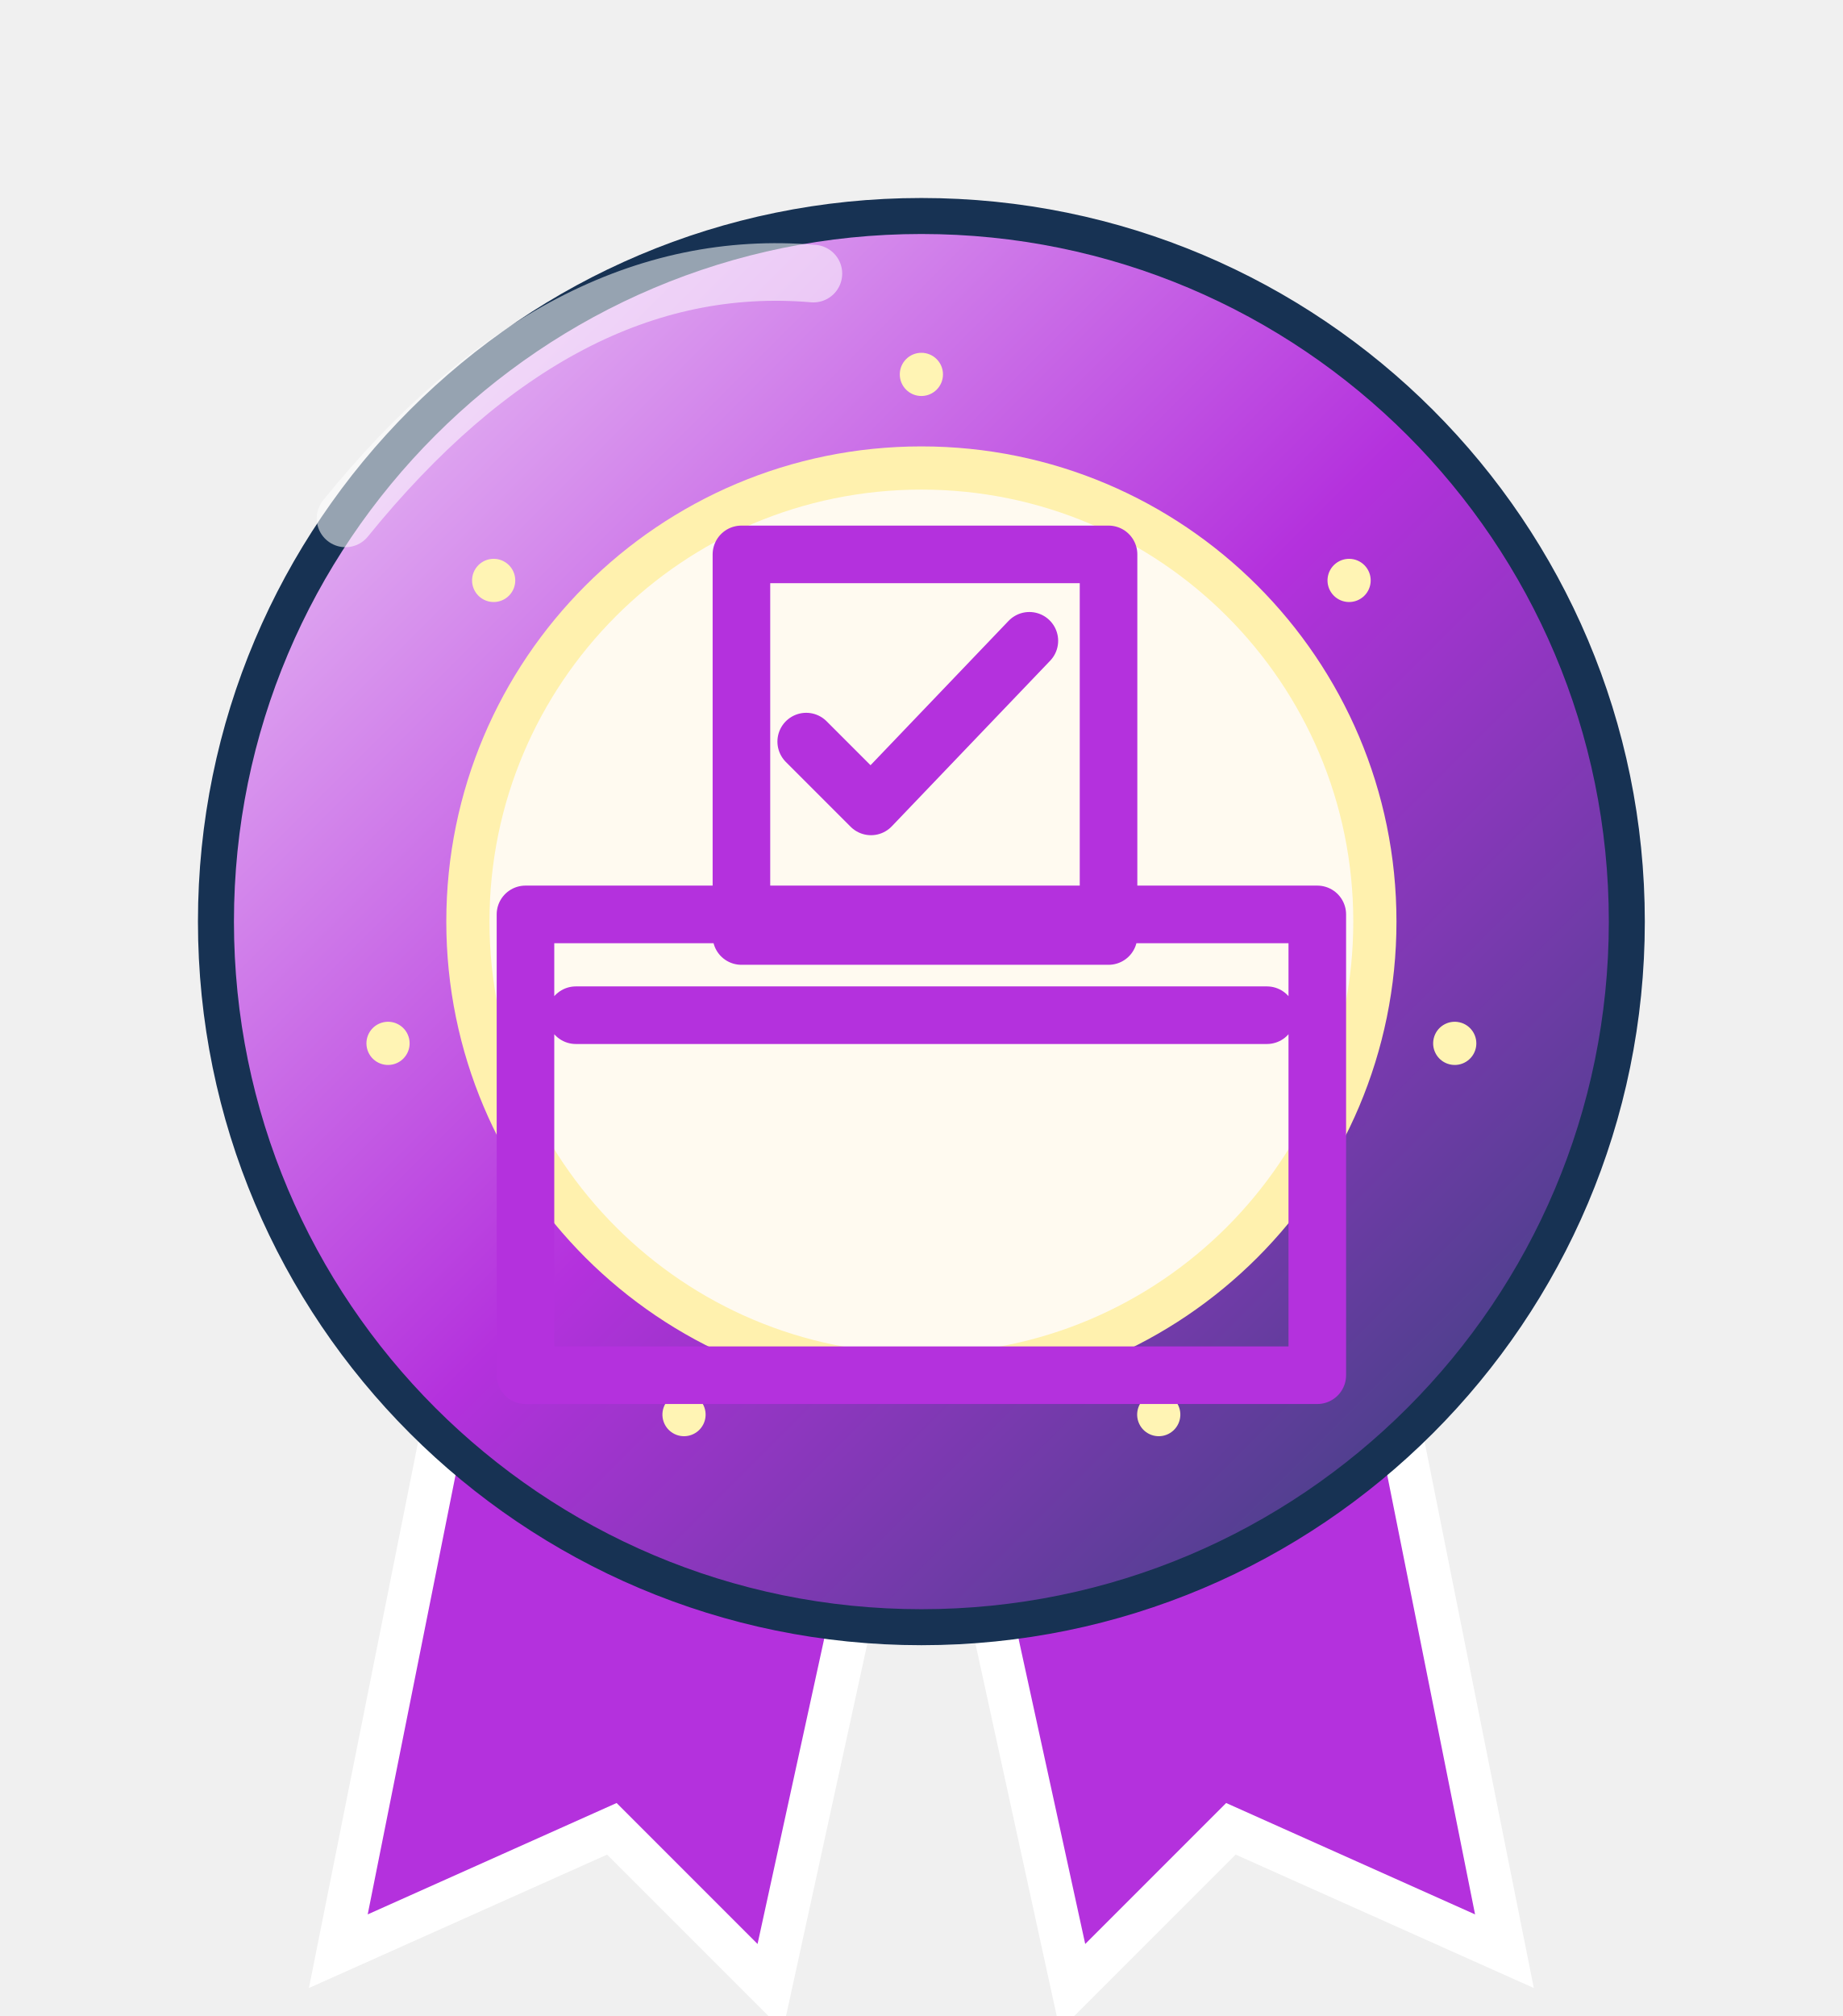
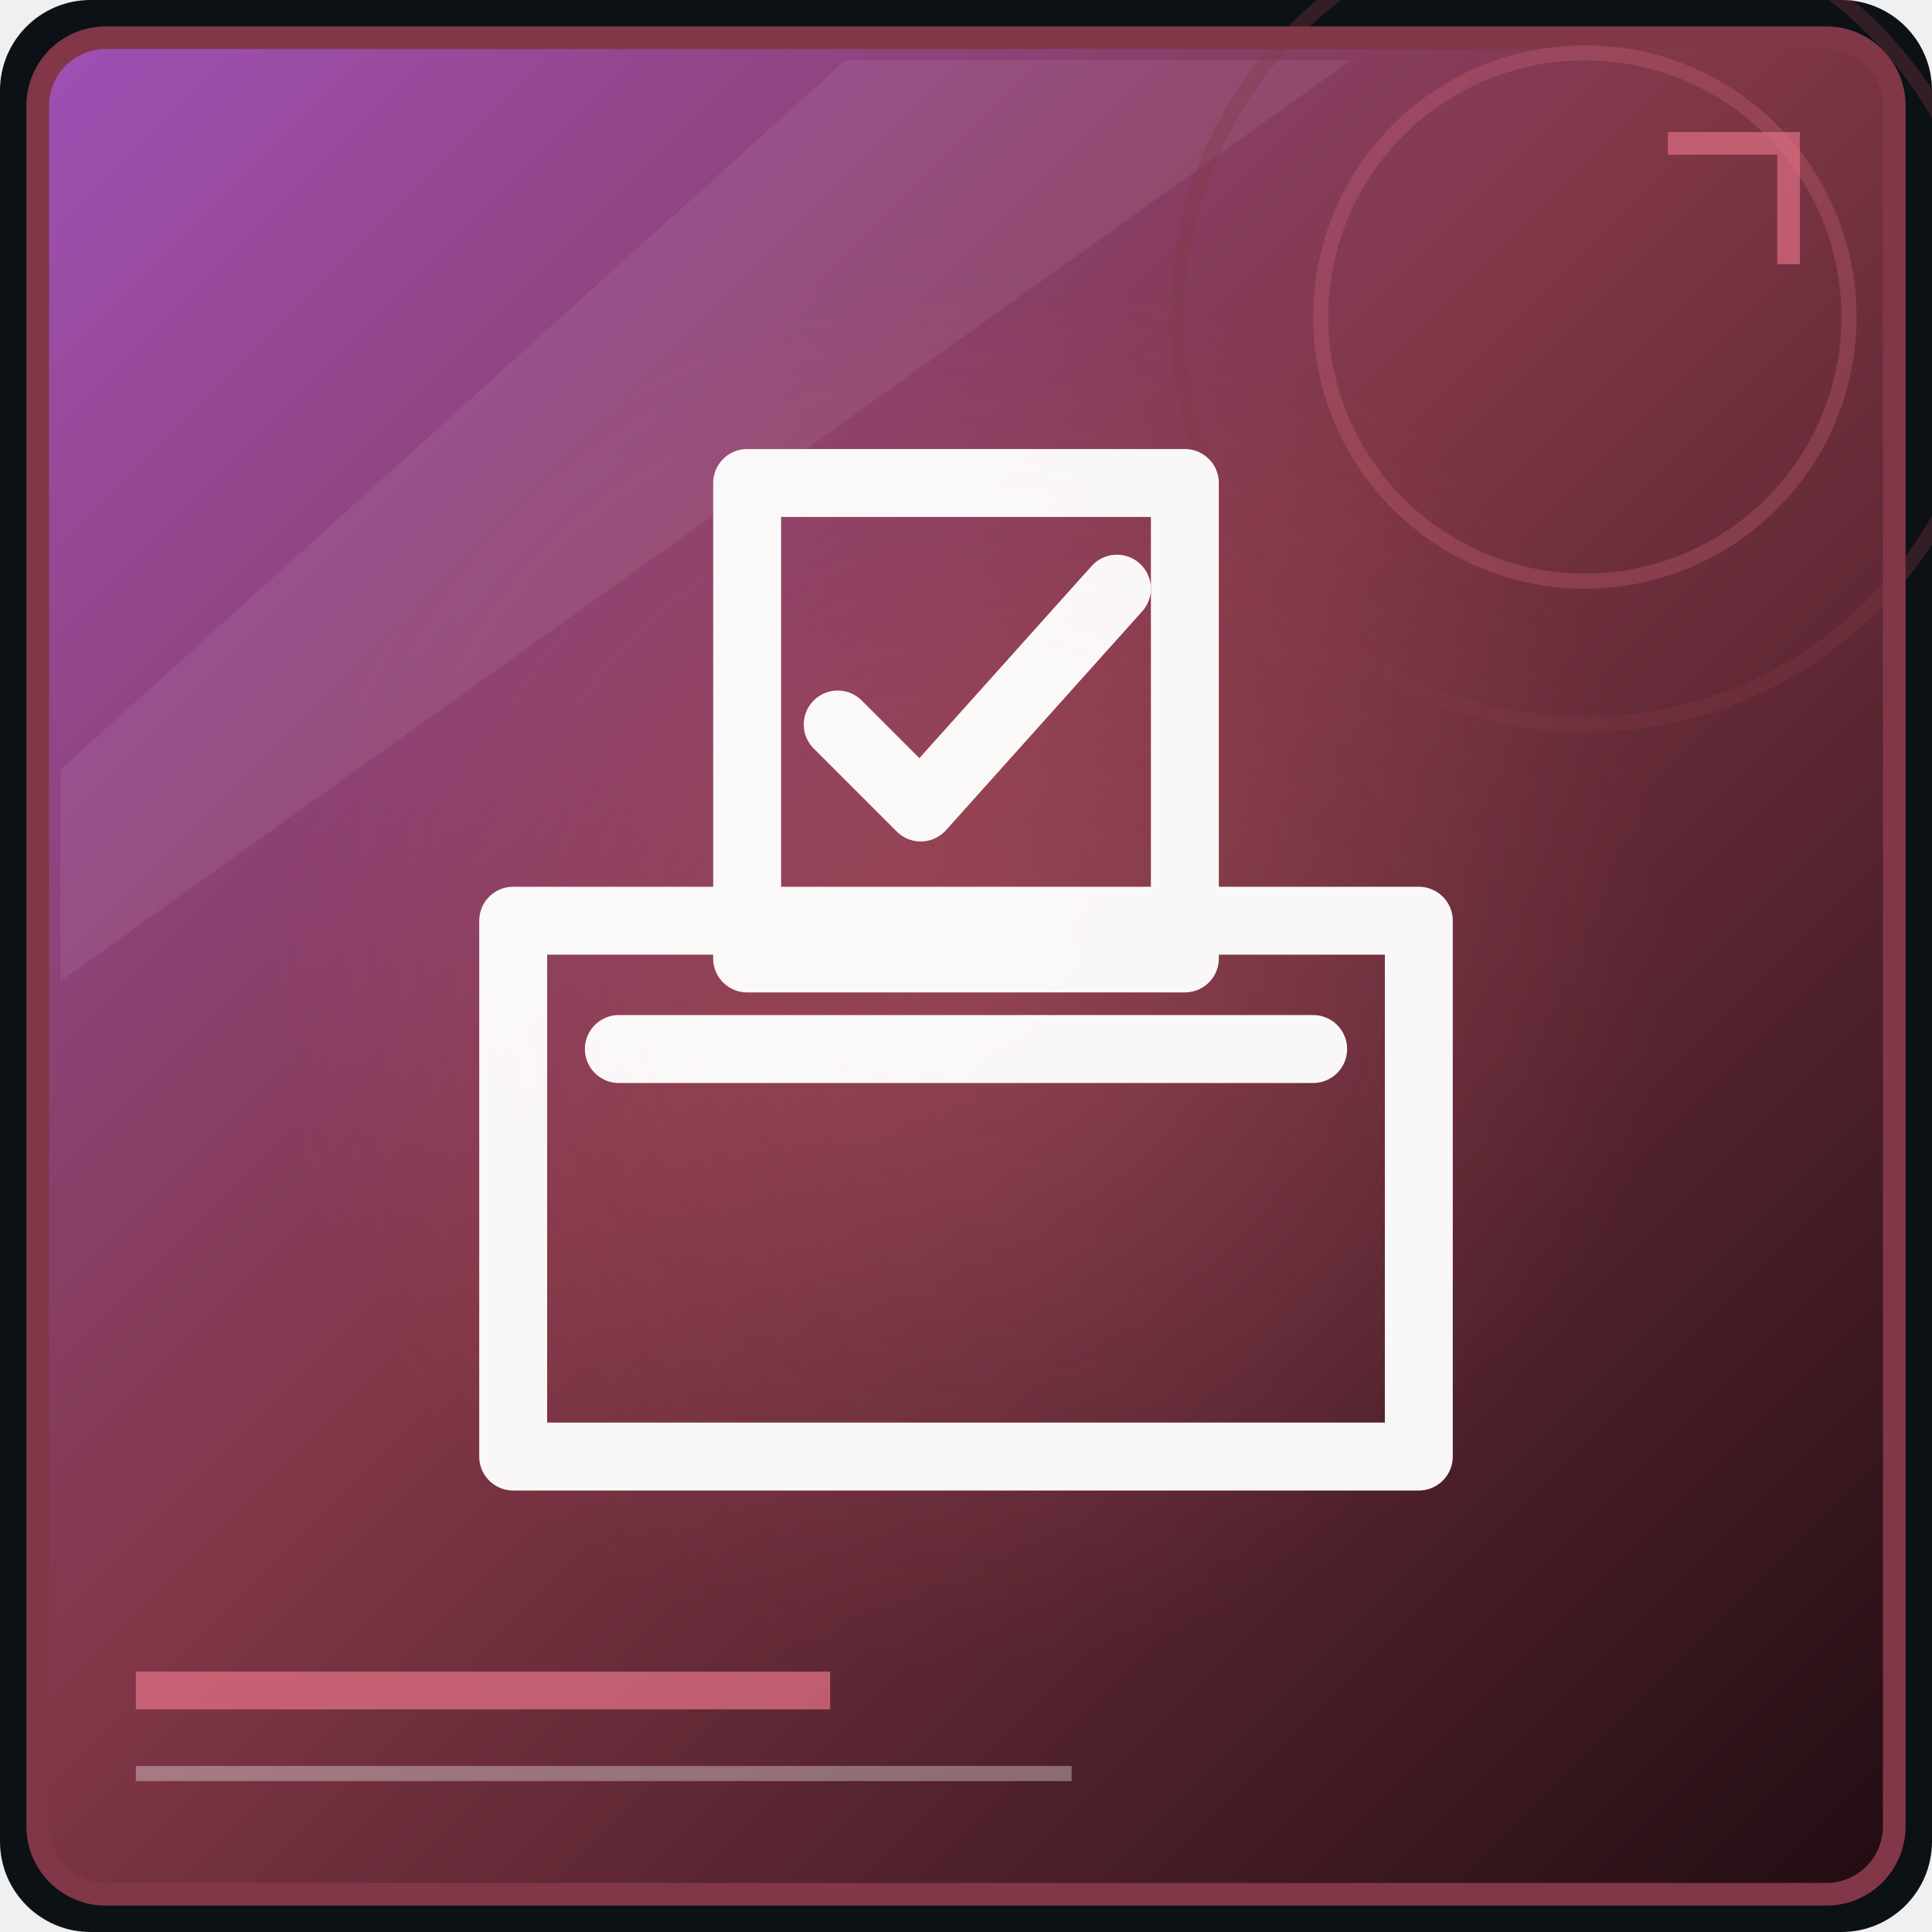
- <svg xmlns="http://www.w3.org/2000/svg" width="256" height="280" viewBox="0 0 256 280">
+ <svg xmlns="http://www.w3.org/2000/svg" width="256" height="256" viewBox="0 0 256 256">
  <defs>
-     <linearGradient id="g78" x2="1" y2="1">
-       <stop stop-color="#f2dbf9" />
-       <stop offset=".5" stop-color="#b431dd" />
-       <stop offset="1" stop-color="#23466b" />
+     <linearGradient id="bg78" x1="0" y1="0" x2="1" y2="1">
+       <stop stop-color="#9f51b8" />
+       <stop offset=".46" stop-color="#813747" />
+       <stop offset="1" stop-color="#200c11" />
    </linearGradient>
+     <radialGradient id="glow78">
+       <stop stop-color="#de6f83" stop-opacity=".55" />
+       <stop offset="1" stop-color="#de6f83" stop-opacity="0" />
+     </radialGradient>
  </defs>
-   <path d="m65 181-18 90 38-17 22 22 19-87m65-8 18 90-38-17-22 22-19-87" fill="#b431dd" stroke="#fff" stroke-width="6" />
-   <g fill="url(#g78)" stroke="#173253" stroke-width="5">
-     <circle cx="128" cy="128" r="98" />
+   <rect width="256" height="256" rx="12" fill="#0c1116" />
+   <rect x="5" y="5" width="246" height="246" rx="9" fill="url(#bg78)" stroke="#813747" stroke-width="3" />
+   <path d="M8 102 112 8h67L8 130Z" fill="#ffffff" opacity=".07" />
+   <circle cx="128" cy="128" r="92" fill="url(#glow78)" opacity=".48" />
+   <circle cx="210" cy="42" r="54" fill="none" stroke="#813747" stroke-width="2" opacity=".34" />
+   <circle cx="210" cy="42" r="35" fill="none" stroke="#de6f83" stroke-width="2" opacity=".25" />
+   <g fill="none" stroke="#ffffff" stroke-width="9" stroke-linecap="round" stroke-linejoin="round" opacity=".96">
+     <path d="M68 122h120v71H68Z" />
+     <path d="M82 139h92M99 64h58v63H99Z" />
+     <path d="m111 96 11 11 26-29" />
  </g>
-   <circle cx="128" cy="128" r="63" fill="#fffaf0" stroke="#fff1ae" stroke-width="6" />
-   <circle cx="128" cy="52" r="3" transform="rotate(0.0 128 128)" fill="#fff4b4" />
-   <circle cx="128" cy="52" r="3" transform="rotate(51.42857 128 128)" fill="#fff4b4" />
-   <circle cx="128" cy="52" r="3" transform="rotate(102.8571 128 128)" fill="#fff4b4" />
-   <circle cx="128" cy="52" r="3" transform="rotate(154.2857 128 128)" fill="#fff4b4" />
-   <circle cx="128" cy="52" r="3" transform="rotate(205.7143 128 128)" fill="#fff4b4" />
-   <circle cx="128" cy="52" r="3" transform="rotate(257.1429 128 128)" fill="#fff4b4" />
-   <circle cx="128" cy="52" r="3" transform="rotate(308.5714 128 128)" fill="#fff4b4" />
-   <g fill="none" stroke="#b431dd" stroke-width="8" stroke-linecap="round" stroke-linejoin="round">
-     <path d="M73 127h110v64H73ZM80 141h96M103 77h51v53h-51Z" />
-     <path d="m112 103 9 9 22-23" />
-   </g>
-   <path d="M48 72q30-37 65-34" fill="none" stroke="#fff" stroke-width="8" opacity=".55" stroke-linecap="round" />
+   <path d="M18 224h92" stroke="#de6f83" stroke-width="5" opacity=".76" />
+   <path d="M18 235h124" stroke="#ffffff" stroke-width="2" opacity=".34" />
+   <path d="M221 19h16v16" fill="none" stroke="#de6f83" stroke-width="3" opacity=".7" />
</svg>
